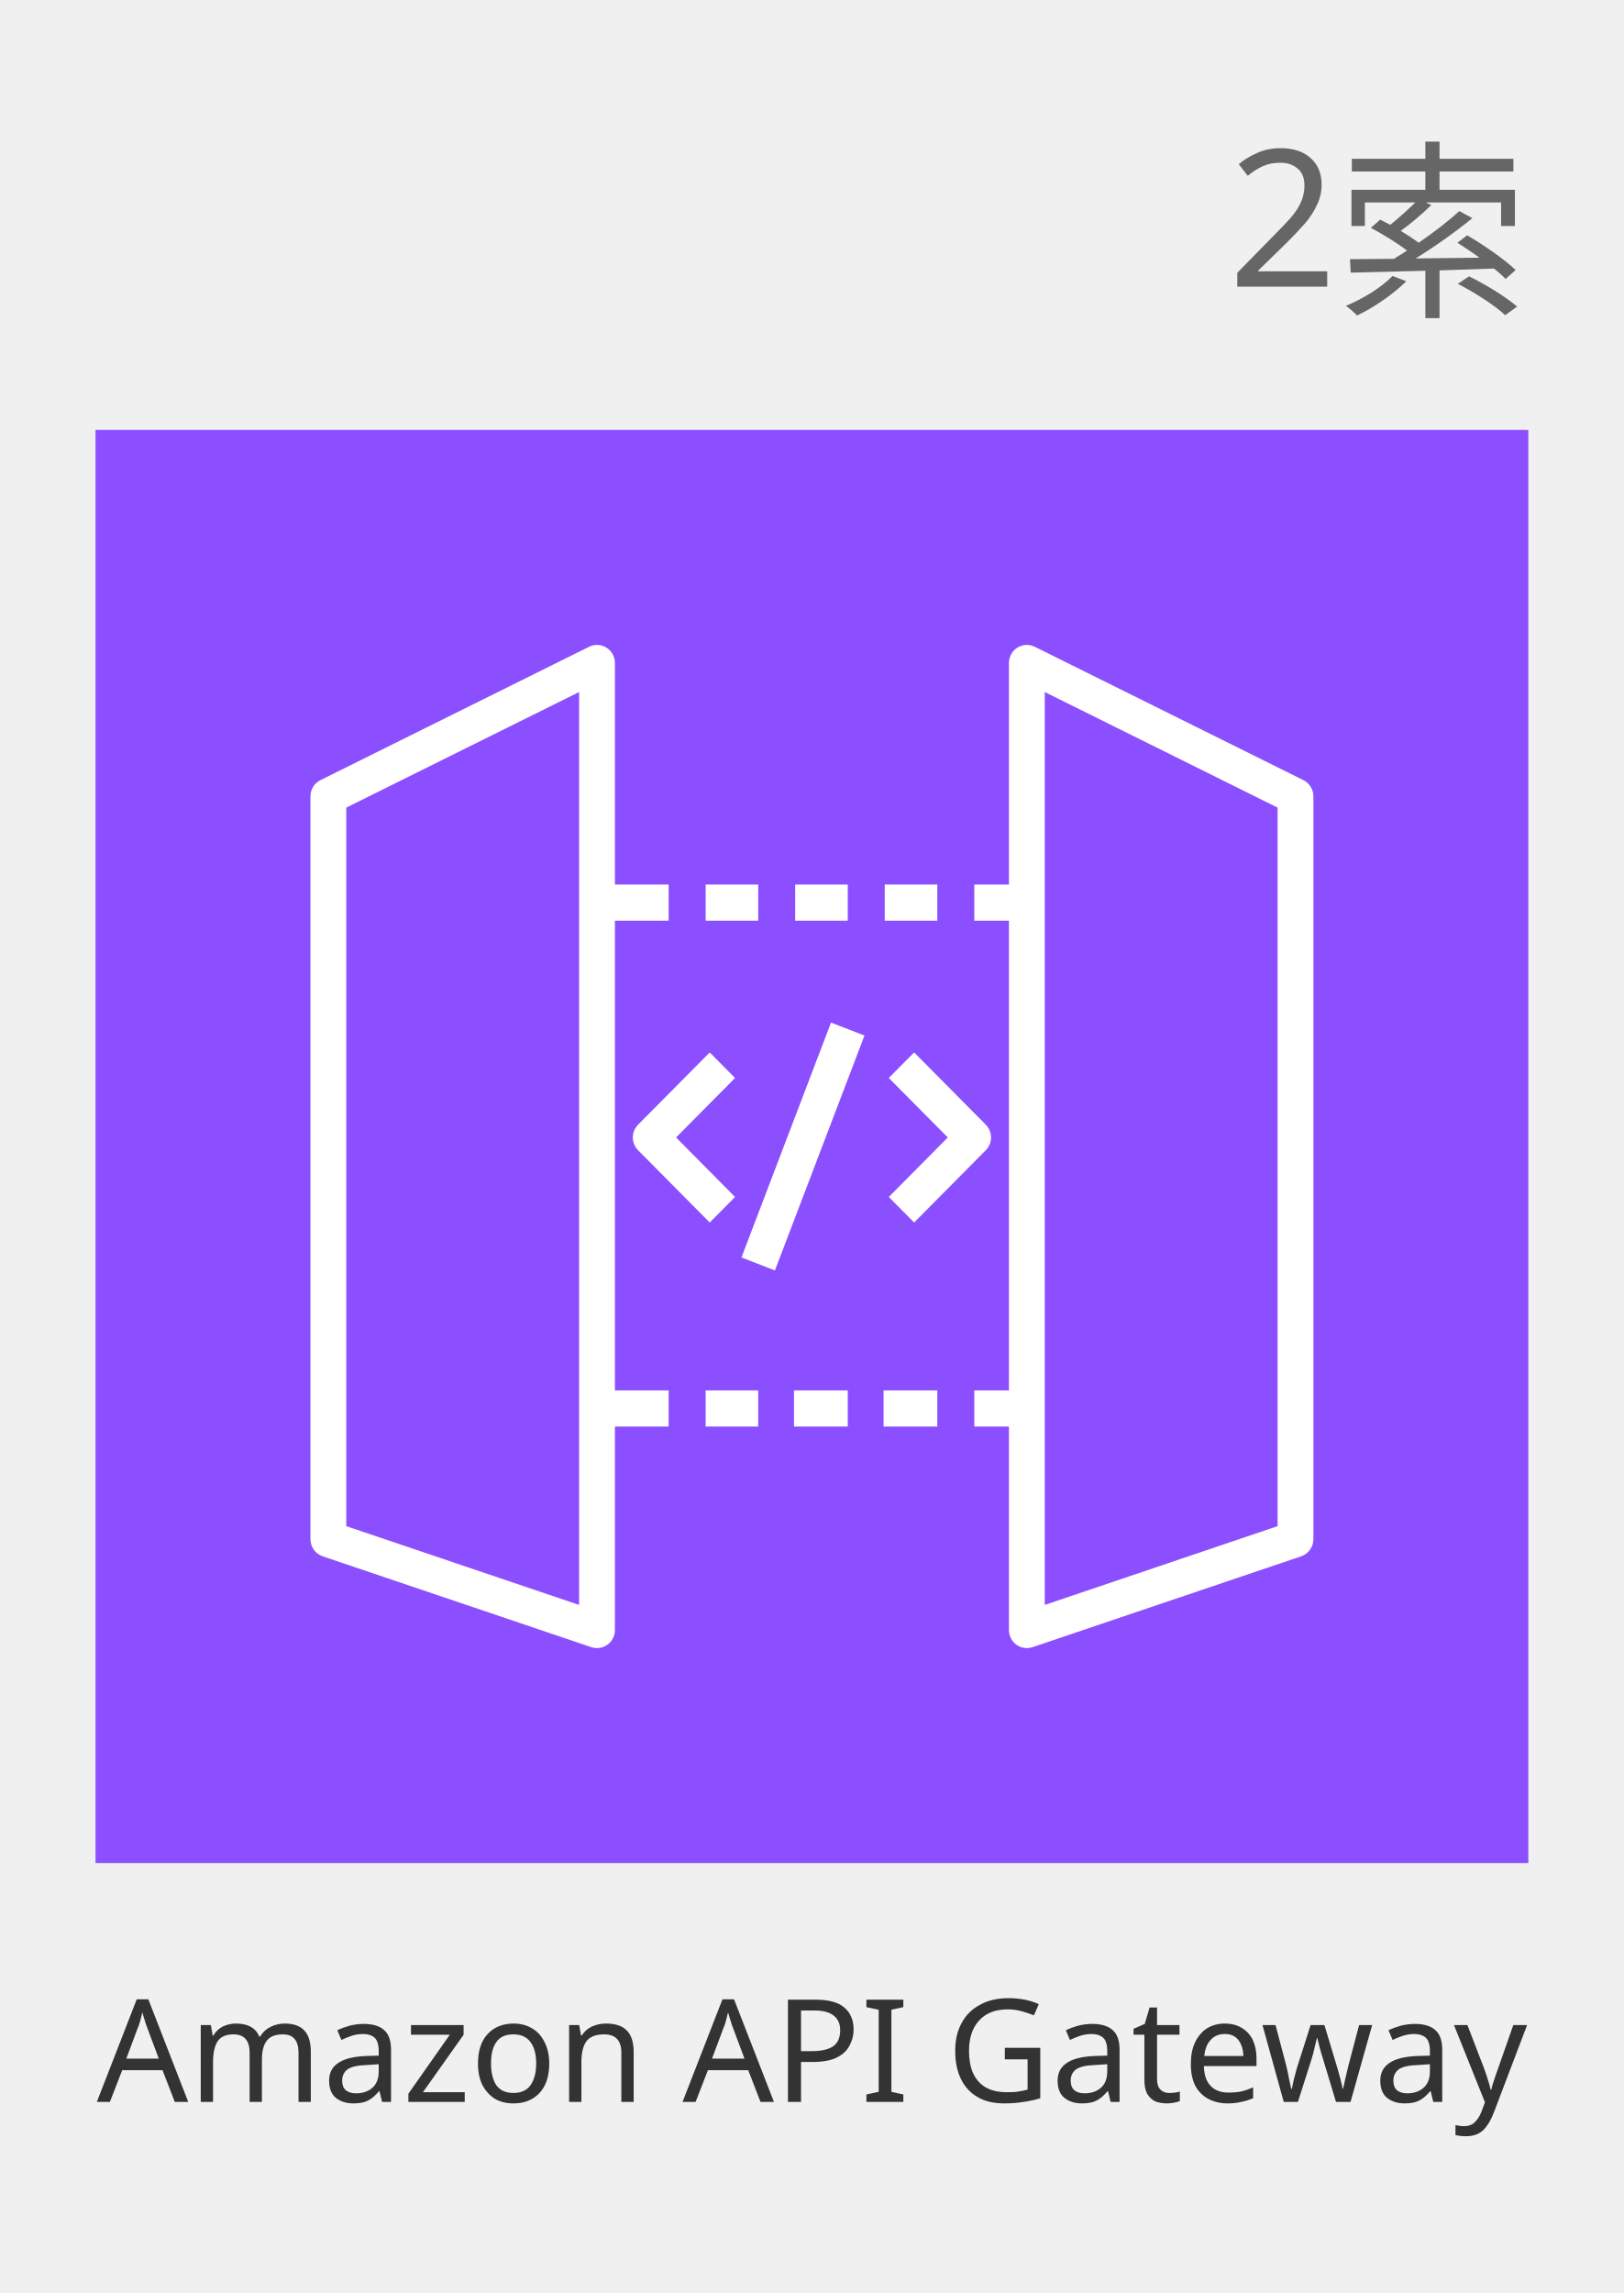
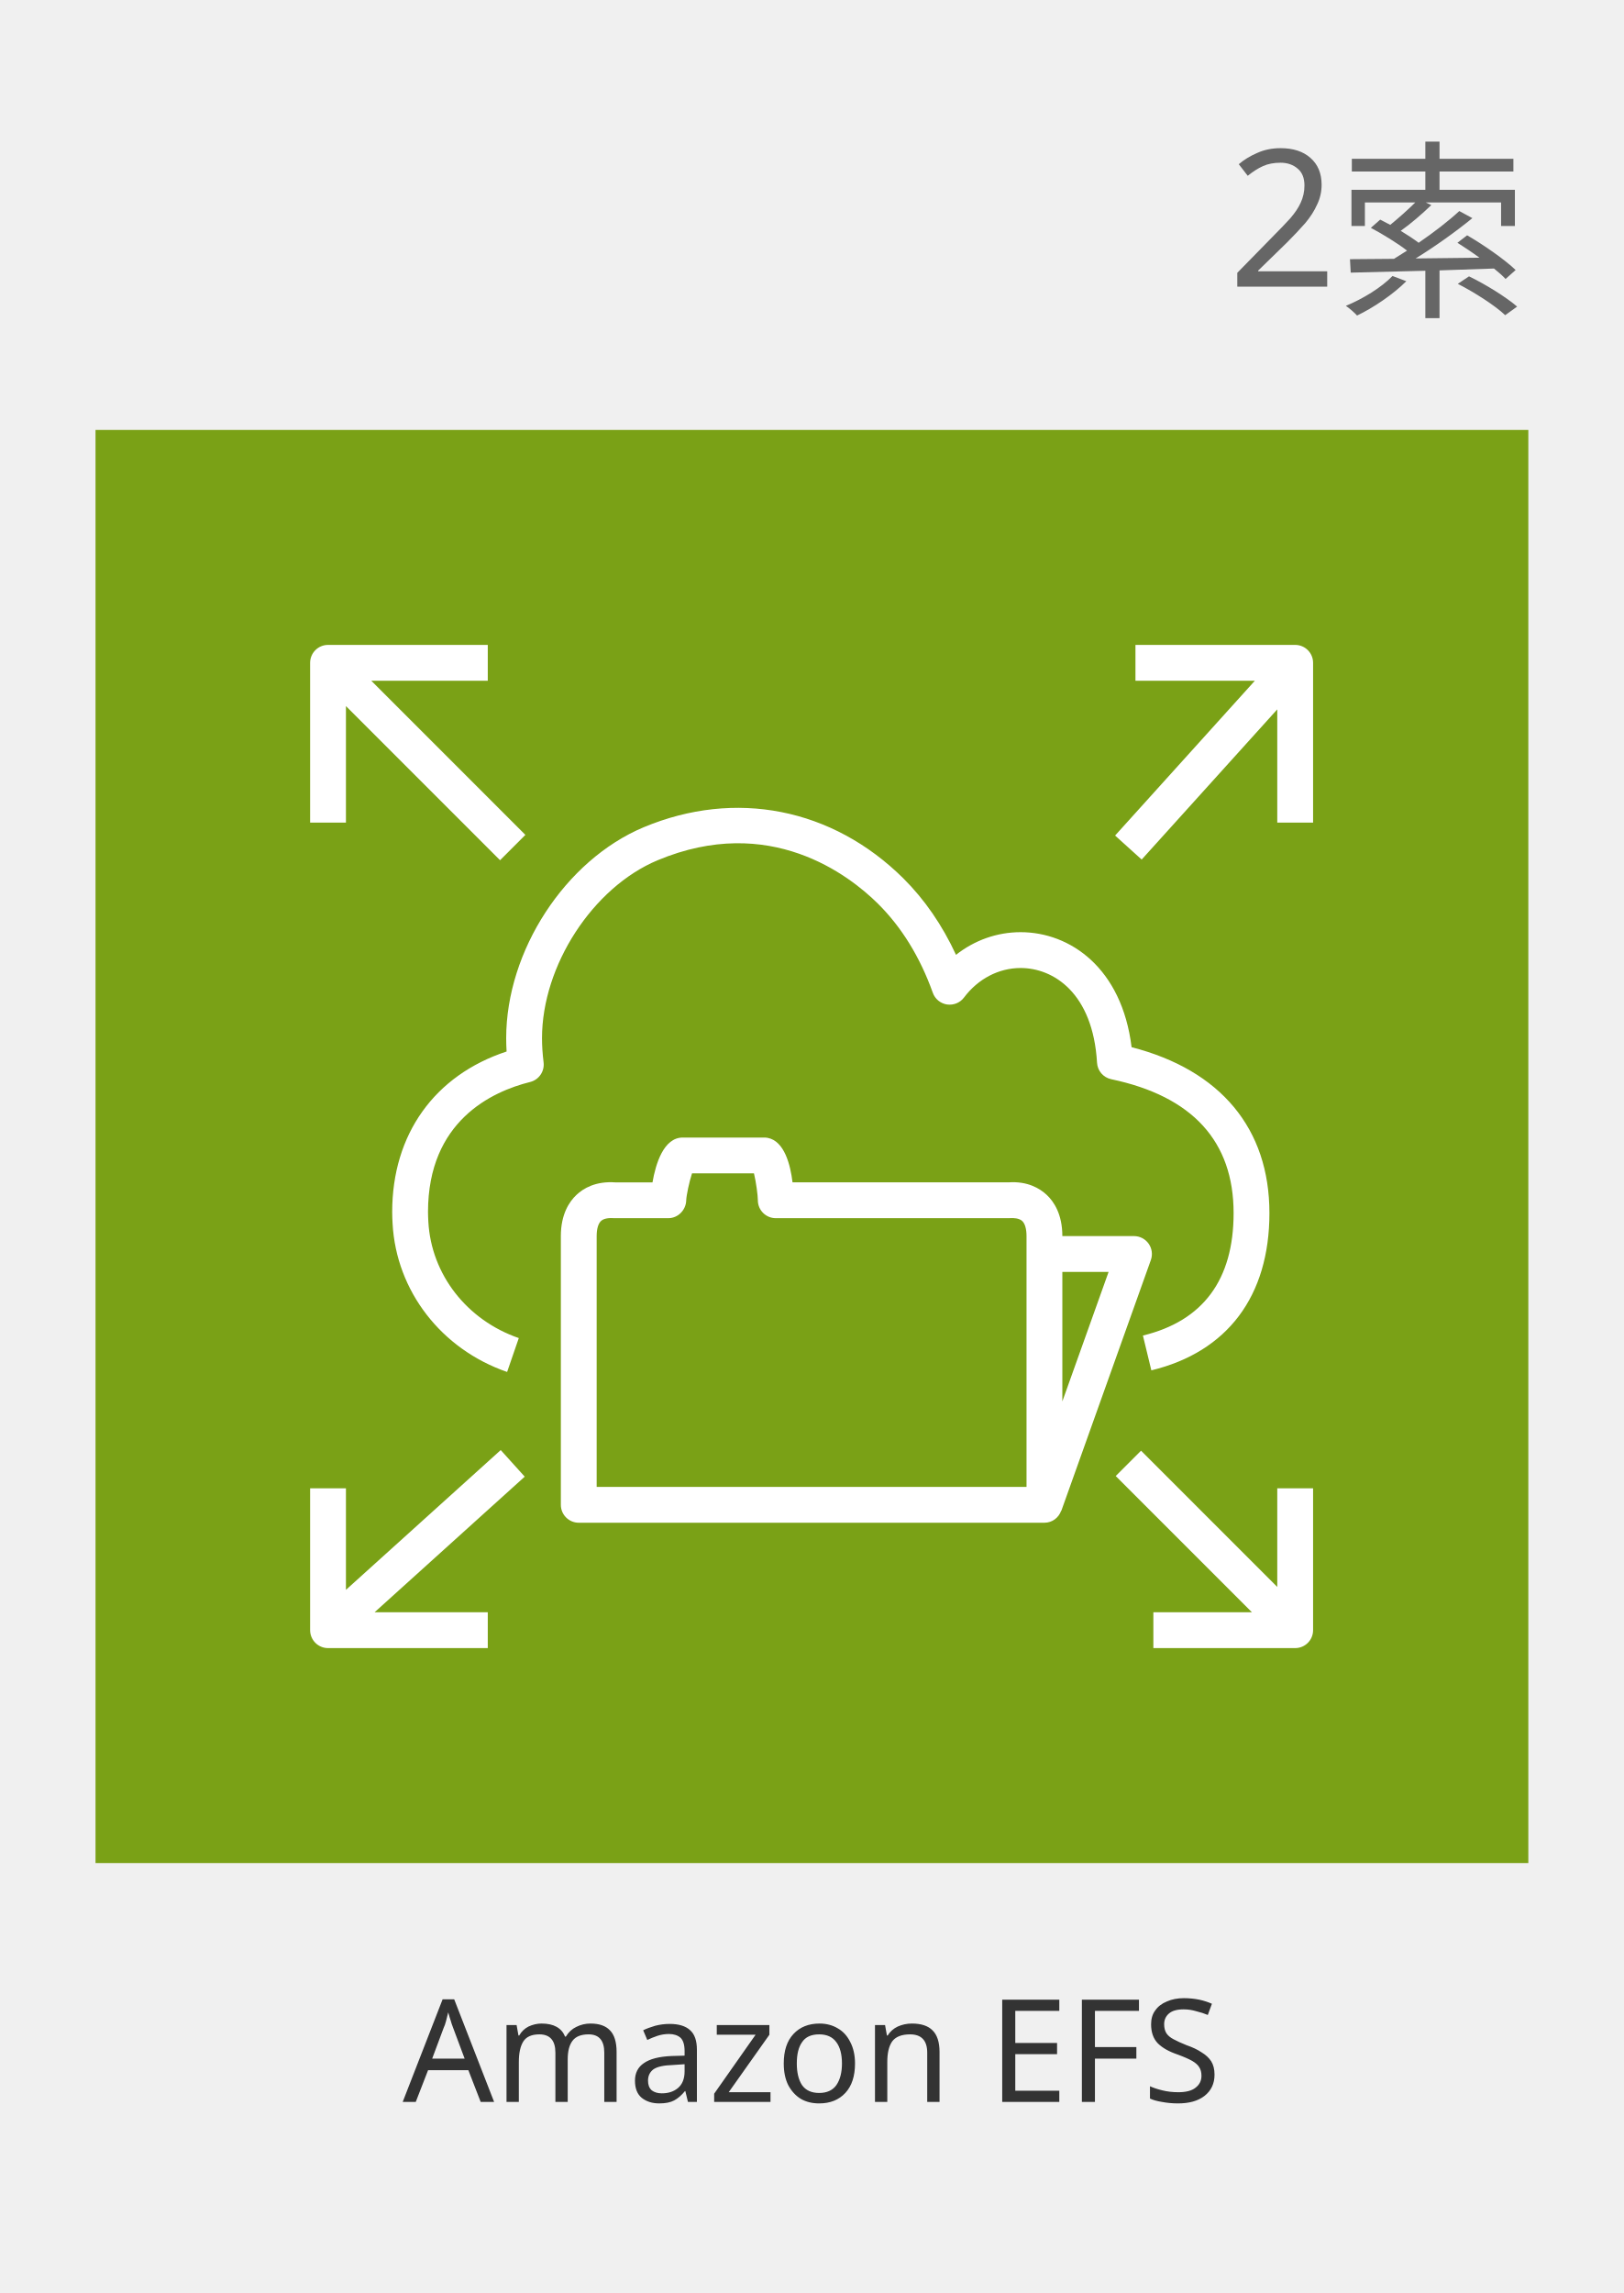
<svg xmlns="http://www.w3.org/2000/svg" width="17mm" height="24mm" viewBox="0 0 68 96">
  <text id="tile-type-placeholder" x="64" y="12" font-family="sans-serif" font-size="8" text-anchor="end" fill="#666666">2索</text>
  <g id="icon-placeholder" transform="translate(4, 18)">
    <g transform="translate(0.00, 0.00) scale(0.75)">
-       <g id="Icon-Architecture/64/Arch_Amazon-API-Gateway_64">
-         <g id="Icon-Architecture-BG/64/Networking-Content-Delivery">
-           <rect id="Rectangle" width="80" height="80" fill="#8C4FFF" />
+       <g id="Icon-Architecture/64/Arch_Amazon-EFS_64" stroke="none" stroke-width="1" fill="none" fill-rule="evenodd">
+         <g id="Icon-Architecture-BG/64/Storage" fill="#7AA116">
+           <rect id="Rectangle" x="0" y="0" width="80" height="80" />
        </g>
-         <g id="Icon-Service/64/Amazon-API-Gateway_64">
-           <path id="Amazon-API-Gateway_Icon_64_Squid" fill-rule="evenodd" clip-rule="evenodd" d="M34.065 55.632H37V53.615H34.065V55.632ZM39 55.632H42V53.615H39V55.632ZM27 14.63L14 21.082V61.193L27 65.59V14.63ZM29 27.393V53.615H32V55.632H29V66.992C29 67.316 28.845 67.621 28.584 67.81C28.412 67.936 28.207 68 28 68C27.894 68 27.786 67.983 27.682 67.948L12.682 62.876C12.274 62.737 12 62.352 12 61.92V20.454C12 20.07 12.217 19.718 12.559 19.549L27.559 12.104C27.868 11.95 28.235 11.968 28.528 12.152C28.821 12.336 29 12.66 29 13.009V25.376H32V27.393H29ZM44 55.632H47V53.615H44V55.632ZM44.065 27.393H47V25.376H44.065V27.393ZM39.065 27.393H42V25.376H39.065V27.393ZM34.065 27.393H37V25.376H34.065V27.393ZM66 21.082L53 14.63V65.59L66 61.193V21.082ZM68 61.92C68 62.352 67.726 62.737 67.318 62.876L52.318 67.948C52.214 67.983 52.106 68 52 68C51.793 68 51.588 67.936 51.416 67.81C51.155 67.621 51 67.316 51 66.992V55.632H49.065V53.615H51V27.393H49.065V25.376H51V13.009C51 12.66 51.179 12.336 51.472 12.152C51.765 11.968 52.131 11.95 52.441 12.104L67.441 19.549C67.783 19.718 68 20.07 68 20.454V61.92ZM42.934 33.807L41.066 33.083L36.066 46.194L37.934 46.918L42.934 33.807ZM49.707 40.209C50.098 39.815 50.098 39.176 49.707 38.783L45.707 34.749L44.293 36.175L47.586 39.496L44.293 42.817L45.707 44.243L49.707 40.209ZM34.293 44.243L30.293 40.209C29.902 39.815 29.902 39.176 30.293 38.783L34.293 34.749L35.707 36.175L32.414 39.496L35.707 42.817L34.293 44.243Z" fill="white" />
+         <g id="Icon-Service/64/Amazon-EFS_64" transform="translate(11.98221, 12)" fill="#FFFFFF">
+           <path d="M19.395,12.024 C25.659,9.404 30.096,12.85 31.712,14.453 C33.03,15.762 34.058,17.434 34.768,19.42 C34.891,19.766 35.196,20.017 35.559,20.072 C35.927,20.123 36.288,19.979 36.508,19.685 C37.296,18.637 38.45,18.036 39.671,18.036 C41.496,18.036 43.708,19.421 43.937,23.324 C43.963,23.775 44.288,24.151 44.73,24.244 C49.263,25.196 51.562,27.711 51.562,31.716 C51.562,35.438 49.858,37.738 46.499,38.553 L46.969,40.496 C51.221,39.466 53.562,36.348 53.562,31.716 C53.562,27.001 50.836,23.735 45.866,22.456 C45.324,18.028 42.427,16.036 39.671,16.036 C38.354,16.036 37.098,16.484 36.062,17.301 C35.301,15.651 34.316,14.221 33.122,13.032 C29.158,9.107 23.74,8.04 18.623,10.179 C14.247,12.015 10.947,17.077 10.947,21.955 C10.947,22.195 10.955,22.442 10.97,22.697 C6.953,24.019 4.582,27.312 4.582,31.658 C4.582,31.877 4.592,32.095 4.604,32.307 C4.811,36.065 7.321,39.315 10.999,40.585 L11.651,38.694 C8.746,37.691 6.763,35.14 6.601,32.201 C6.592,32.025 6.582,31.842 6.582,31.658 C6.582,26.575 10.155,24.928 12.284,24.399 C12.773,24.277 13.095,23.81 13.036,23.309 C12.976,22.814 12.947,22.371 12.947,21.955 C12.947,17.903 15.78,13.541 19.395,12.024 L19.395,12.024 Z M40,33.001 C40,32.604 39.915,32.305 39.759,32.159 C39.588,32 39.29,31.985 39.067,31.999 L25.999,32.001 C25.447,32.001 24.999,31.553 24.999,31.001 C24.999,30.73 24.898,29.971 24.782,29.5 L21.323,29.5 C21.17,29.96 21.006,30.741 20.999,31.005 C20.985,31.547 20.541,32.001 19.999,32.001 L16.999,32.001 C16.706,31.982 16.411,32 16.241,32.159 C16.085,32.305 15.999,32.604 15.999,33.001 L15.999,47.002 L40,47.002 L40,33.001 Z M42,35.001 L42,42.23 L44.582,35.001 L42,35.001 Z M41.942,48.339 L41.933,48.336 C41.795,48.722 41.435,49.002 41,49.002 L14.999,49.002 C14.447,49.002 13.999,48.554 13.999,48.002 L13.999,33.001 C13.999,31.775 14.475,31.072 14.874,30.698 C15.257,30.34 15.937,29.921 17.066,30.004 L19.116,30.002 C19.294,28.967 19.738,27.5 20.807,27.5 L25.359,27.5 C25.42,27.5 25.482,27.506 25.543,27.517 C26.484,27.693 26.817,29.028 26.935,30.001 L39,30.001 C40.057,29.928 40.742,30.34 41.125,30.698 C41.525,31.072 42,31.775 42,33.001 L46,33.001 C46.326,33.001 46.63,33.159 46.818,33.425 C47.005,33.691 47.051,34.031 46.942,34.337 L41.942,48.339 Z M54,52.587 L46.394,44.981 L44.98,46.395 L52.585,54 L47.082,54 L47.082,56 L55,56 C55.553,56 56,55.552 56,55 L56,47.082 L54,47.082 L54,52.587 Z M10.642,44.946 L2,52.749 L2,47.082 L0,47.082 L0,55 C0,55.552 0.448,56 1,56 L9.919,56 L9.919,54 L3.599,54 L11.982,46.43 L10.642,44.946 Z M55,0 L46.082,0 L46.082,2 L52.749,2 L44.945,10.642 L46.429,11.982 L54,3.599 L54,9.919 L56,9.919 L56,1 C56,0.448 55.553,0 55,0 L55,0 Z M2,9.919 L0,9.919 L0,1 C0,0.448 0.448,0 1,0 L9.919,0 L9.919,2 L3.414,2 L12.019,10.605 L10.605,12.019 L2,3.415 L2,9.919 Z" id="Amazon-EFS_Icon_64_Squid" />
        </g>
      </g>
    </g>
  </g>
-   <text id="service-name-placeholder" x="34" y="88" font-family="sans-serif" font-size="6" text-anchor="middle" fill="#333333">Amazon API Gateway</text>
+   <text id="service-name-placeholder" x="34" y="88" font-family="sans-serif" font-size="6" text-anchor="middle" fill="#333333">Amazon EFS</text>
</svg>
